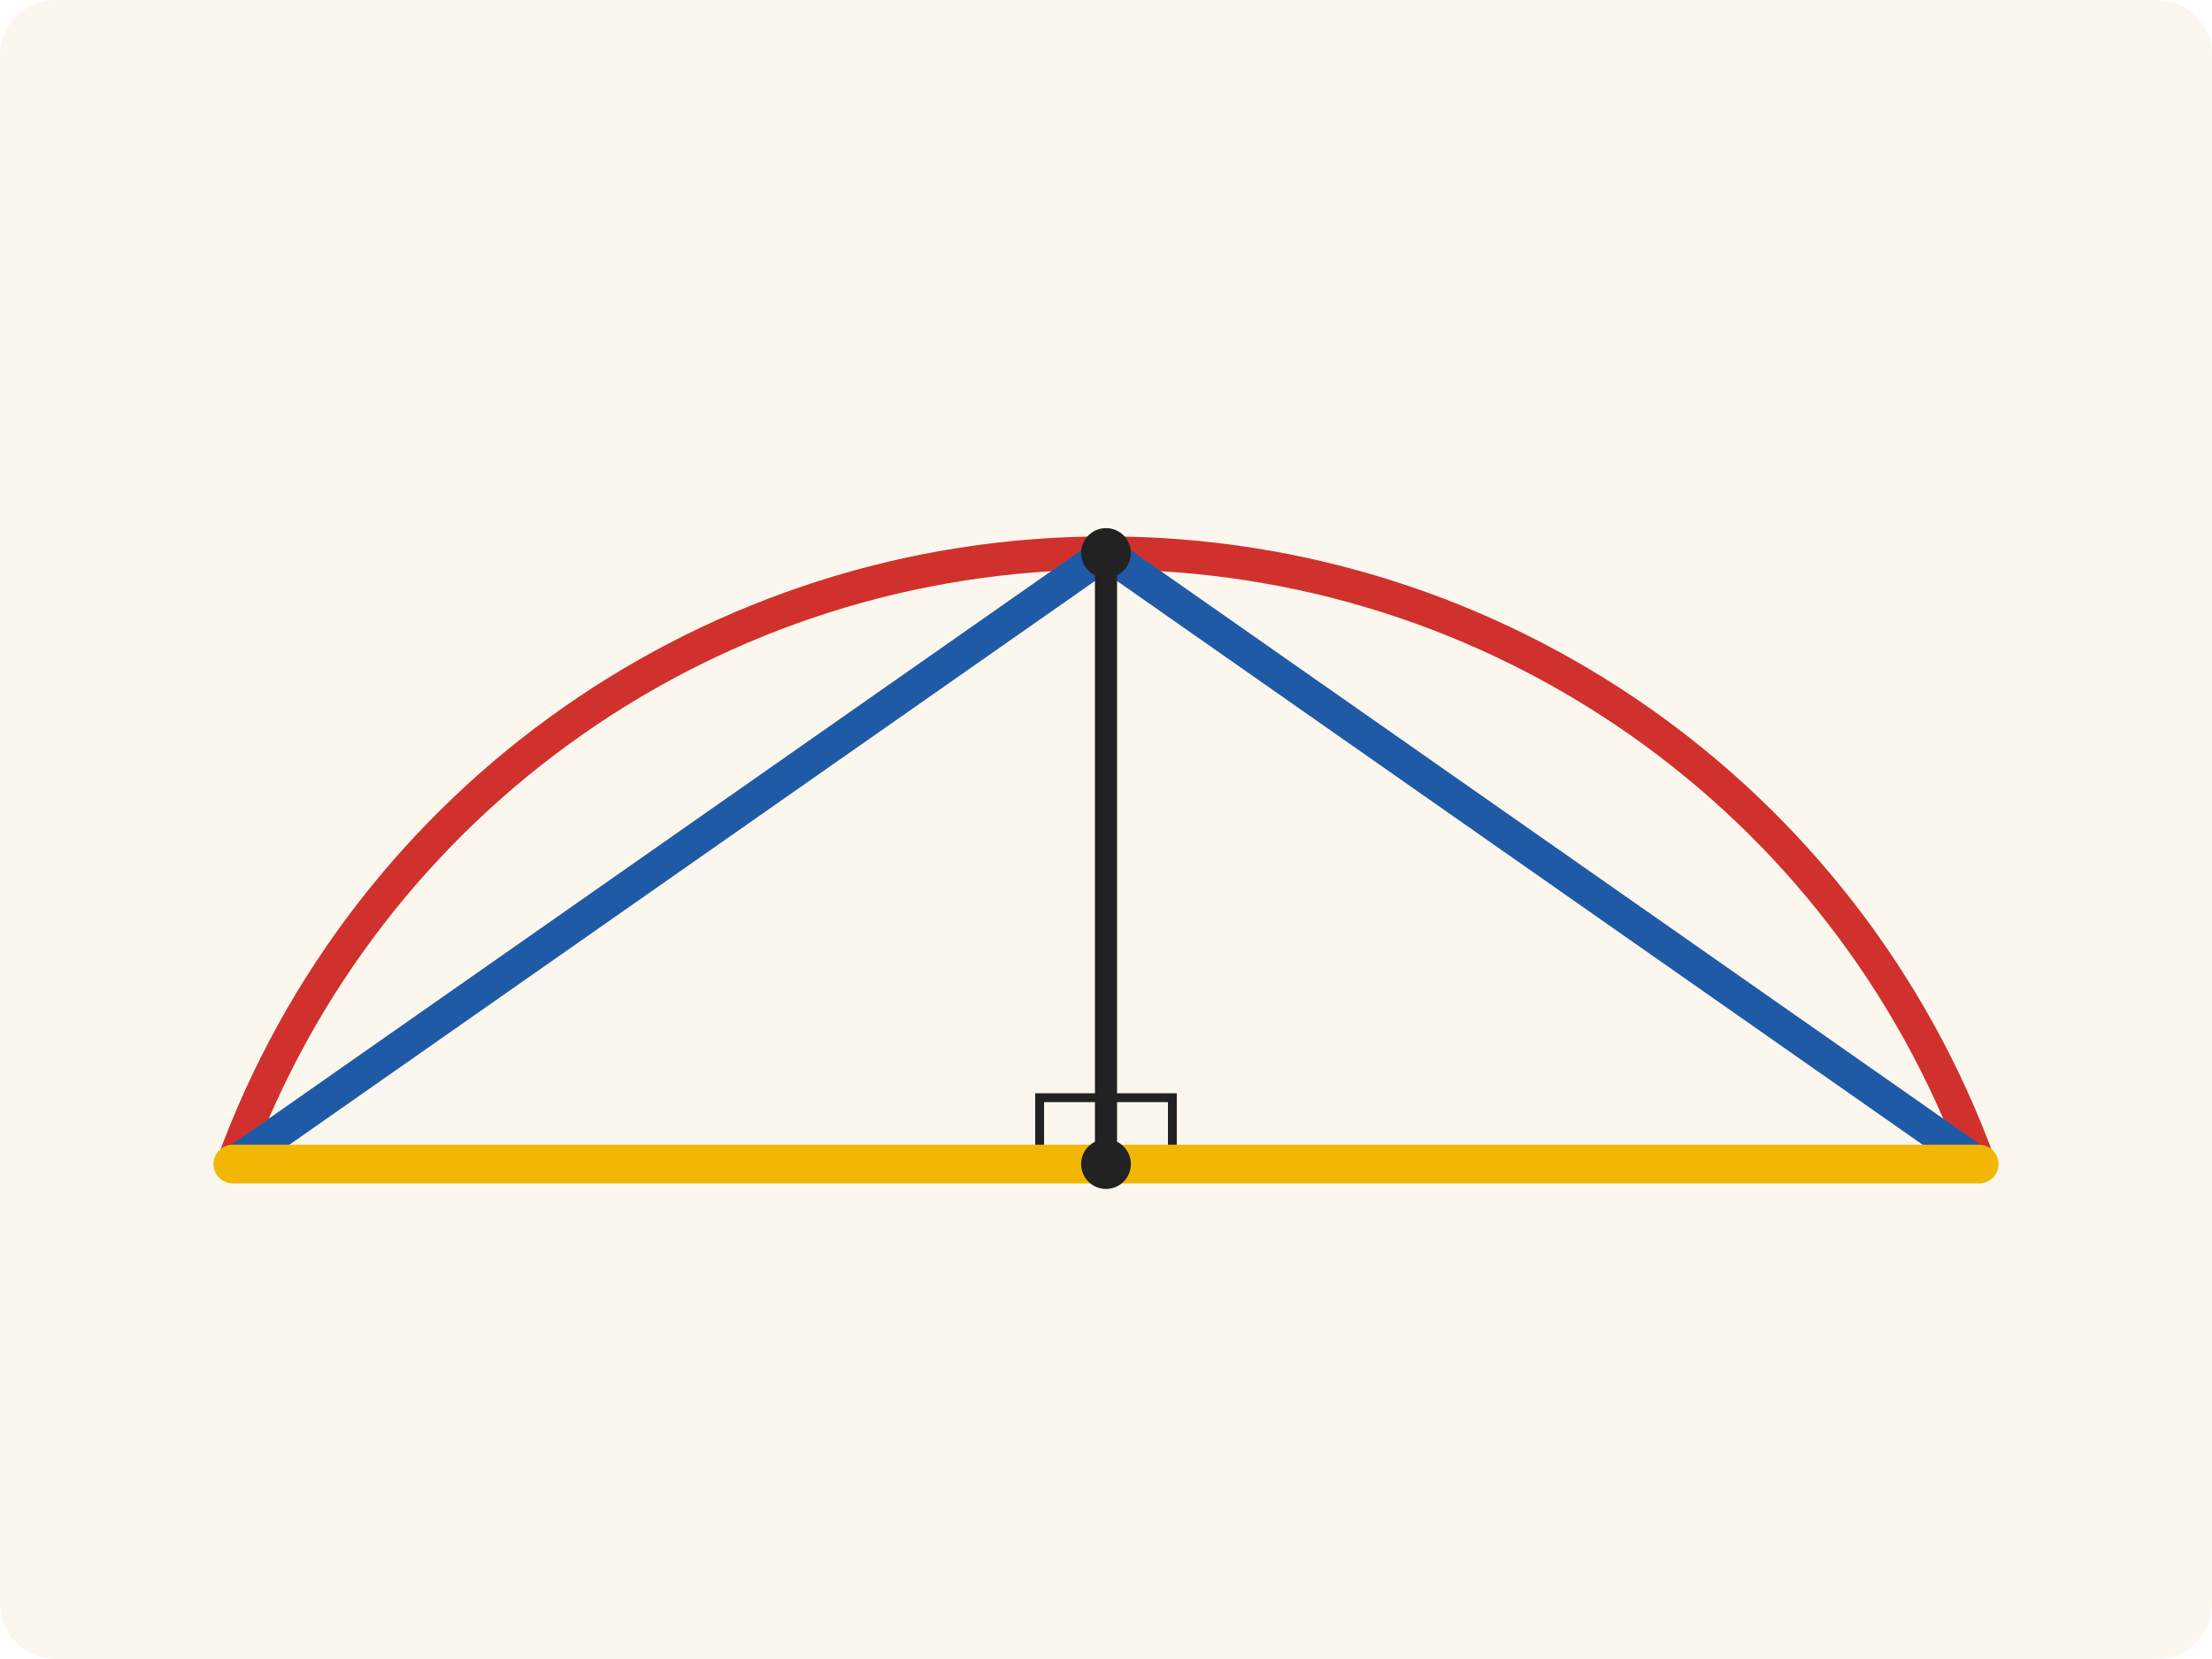
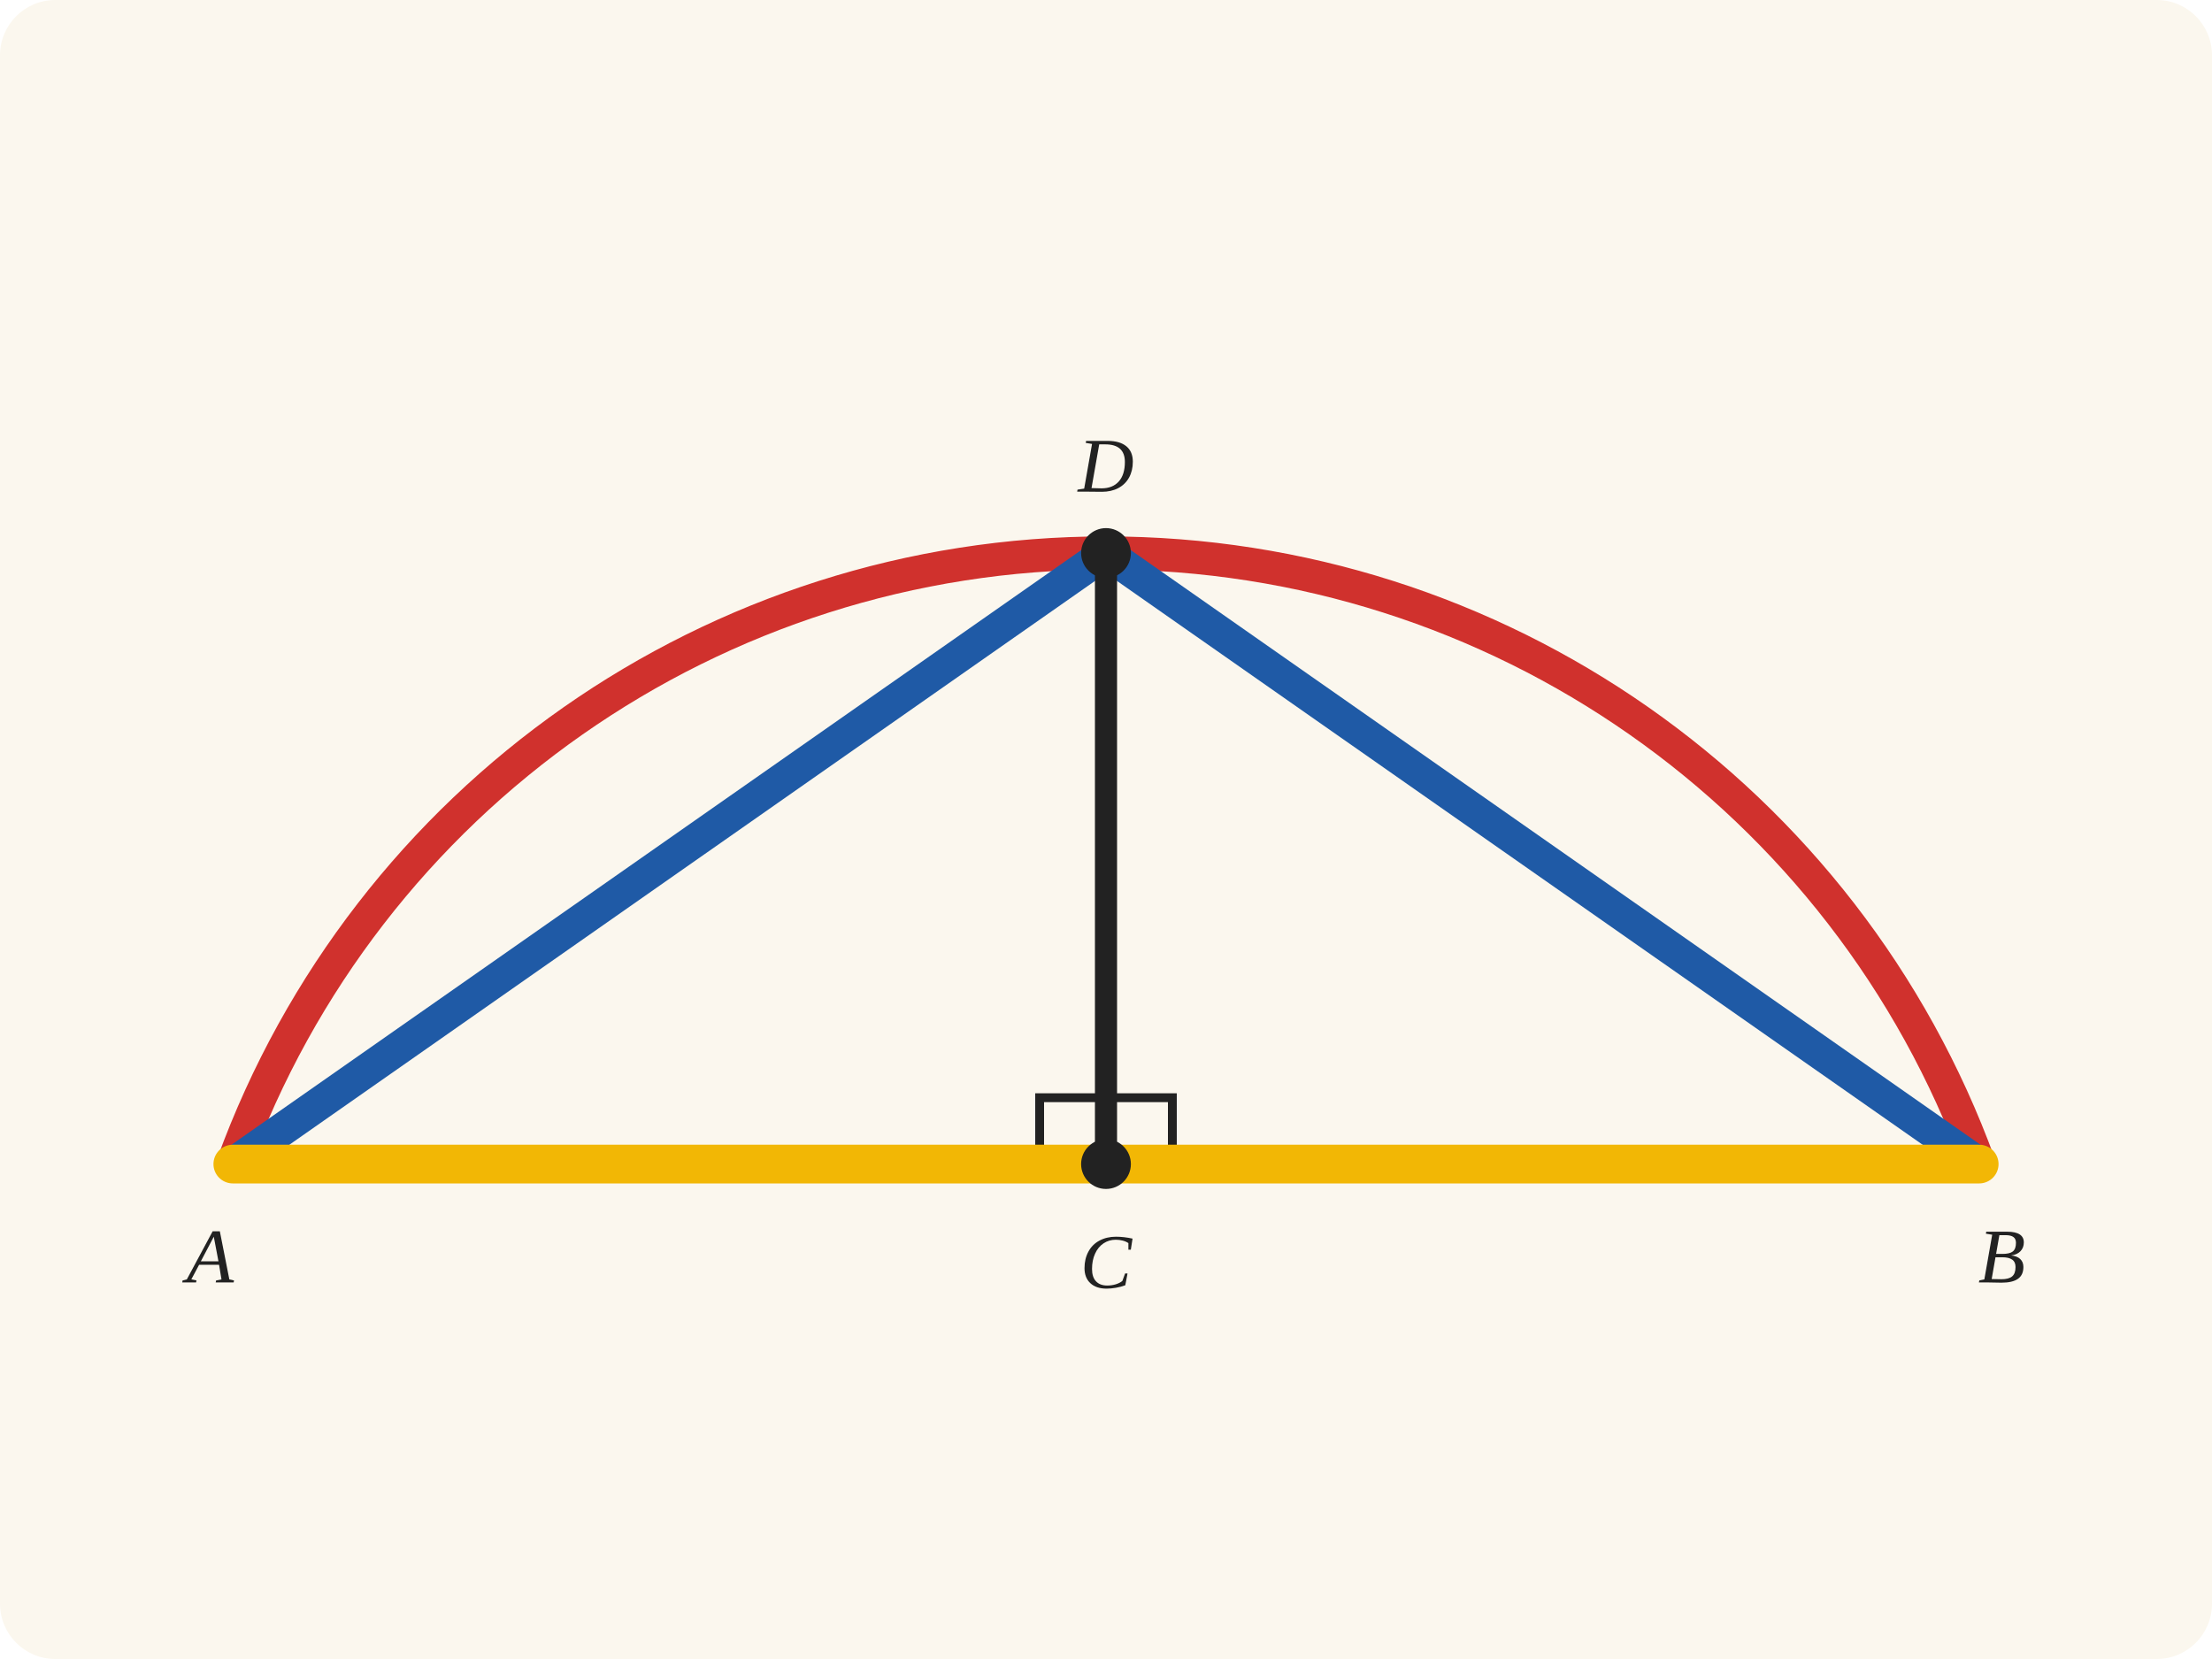
<svg xmlns="http://www.w3.org/2000/svg" viewBox="0 0 400 300" font-family="Georgia, 'Times New Roman', serif">
  <rect x="0" y="0" width="400" height="300" rx="10" fill="#fbf7ee" />
  <polyline points="212.0,210.5 212.0,198.5 200.0,198.5" fill="none" stroke="#222222" stroke-width="1.6" />
  <polyline points="188.0,210.5 188.0,198.5 200.0,198.5" fill="none" stroke="#222222" stroke-width="1.6" />
  <path d="M200.0,100.0 A168.0,168.0 0 0,0 42.1,210.5" fill="none" stroke="#d0312d" stroke-width="6" stroke-linecap="round" />
  <path d="M357.9,210.5 A168.0,168.0 0 0,0 200.0,100.0" fill="none" stroke="#d0312d" stroke-width="6" stroke-linecap="round" />
  <line x1="42.1" y1="210.5" x2="200.0" y2="100.0" stroke="#1f5aa6" stroke-width="6" stroke-linecap="round" />
  <line x1="200.0" y1="100.0" x2="357.9" y2="210.5" stroke="#1f5aa6" stroke-width="6" stroke-linecap="round" />
  <line x1="42.1" y1="210.5" x2="200.0" y2="210.5" stroke="#f2b705" stroke-width="7" stroke-linecap="round" />
  <line x1="200.0" y1="210.5" x2="357.9" y2="210.5" stroke="#f2b705" stroke-width="7" stroke-linecap="round" />
  <line x1="200.0" y1="210.5" x2="200.0" y2="100.0" stroke="#222222" stroke-width="4" stroke-linecap="round" />
  <circle cx="200.0" cy="210.5" r="4.5" fill="#222222" />
  <circle cx="200.0" cy="100.0" r="4.5" fill="#222222" />
+   <g font-style="italic" font-size="14" fill="#222222" text-anchor="middle">
+     <text x="38.0" y="231.9">A</text>
+     <text x="362.0" y="231.9">B</text>
+     <text x="200.0" y="232.9">C</text>
+     <text x="200.0" y="88.9">D</text>
+   </g>
</svg>
